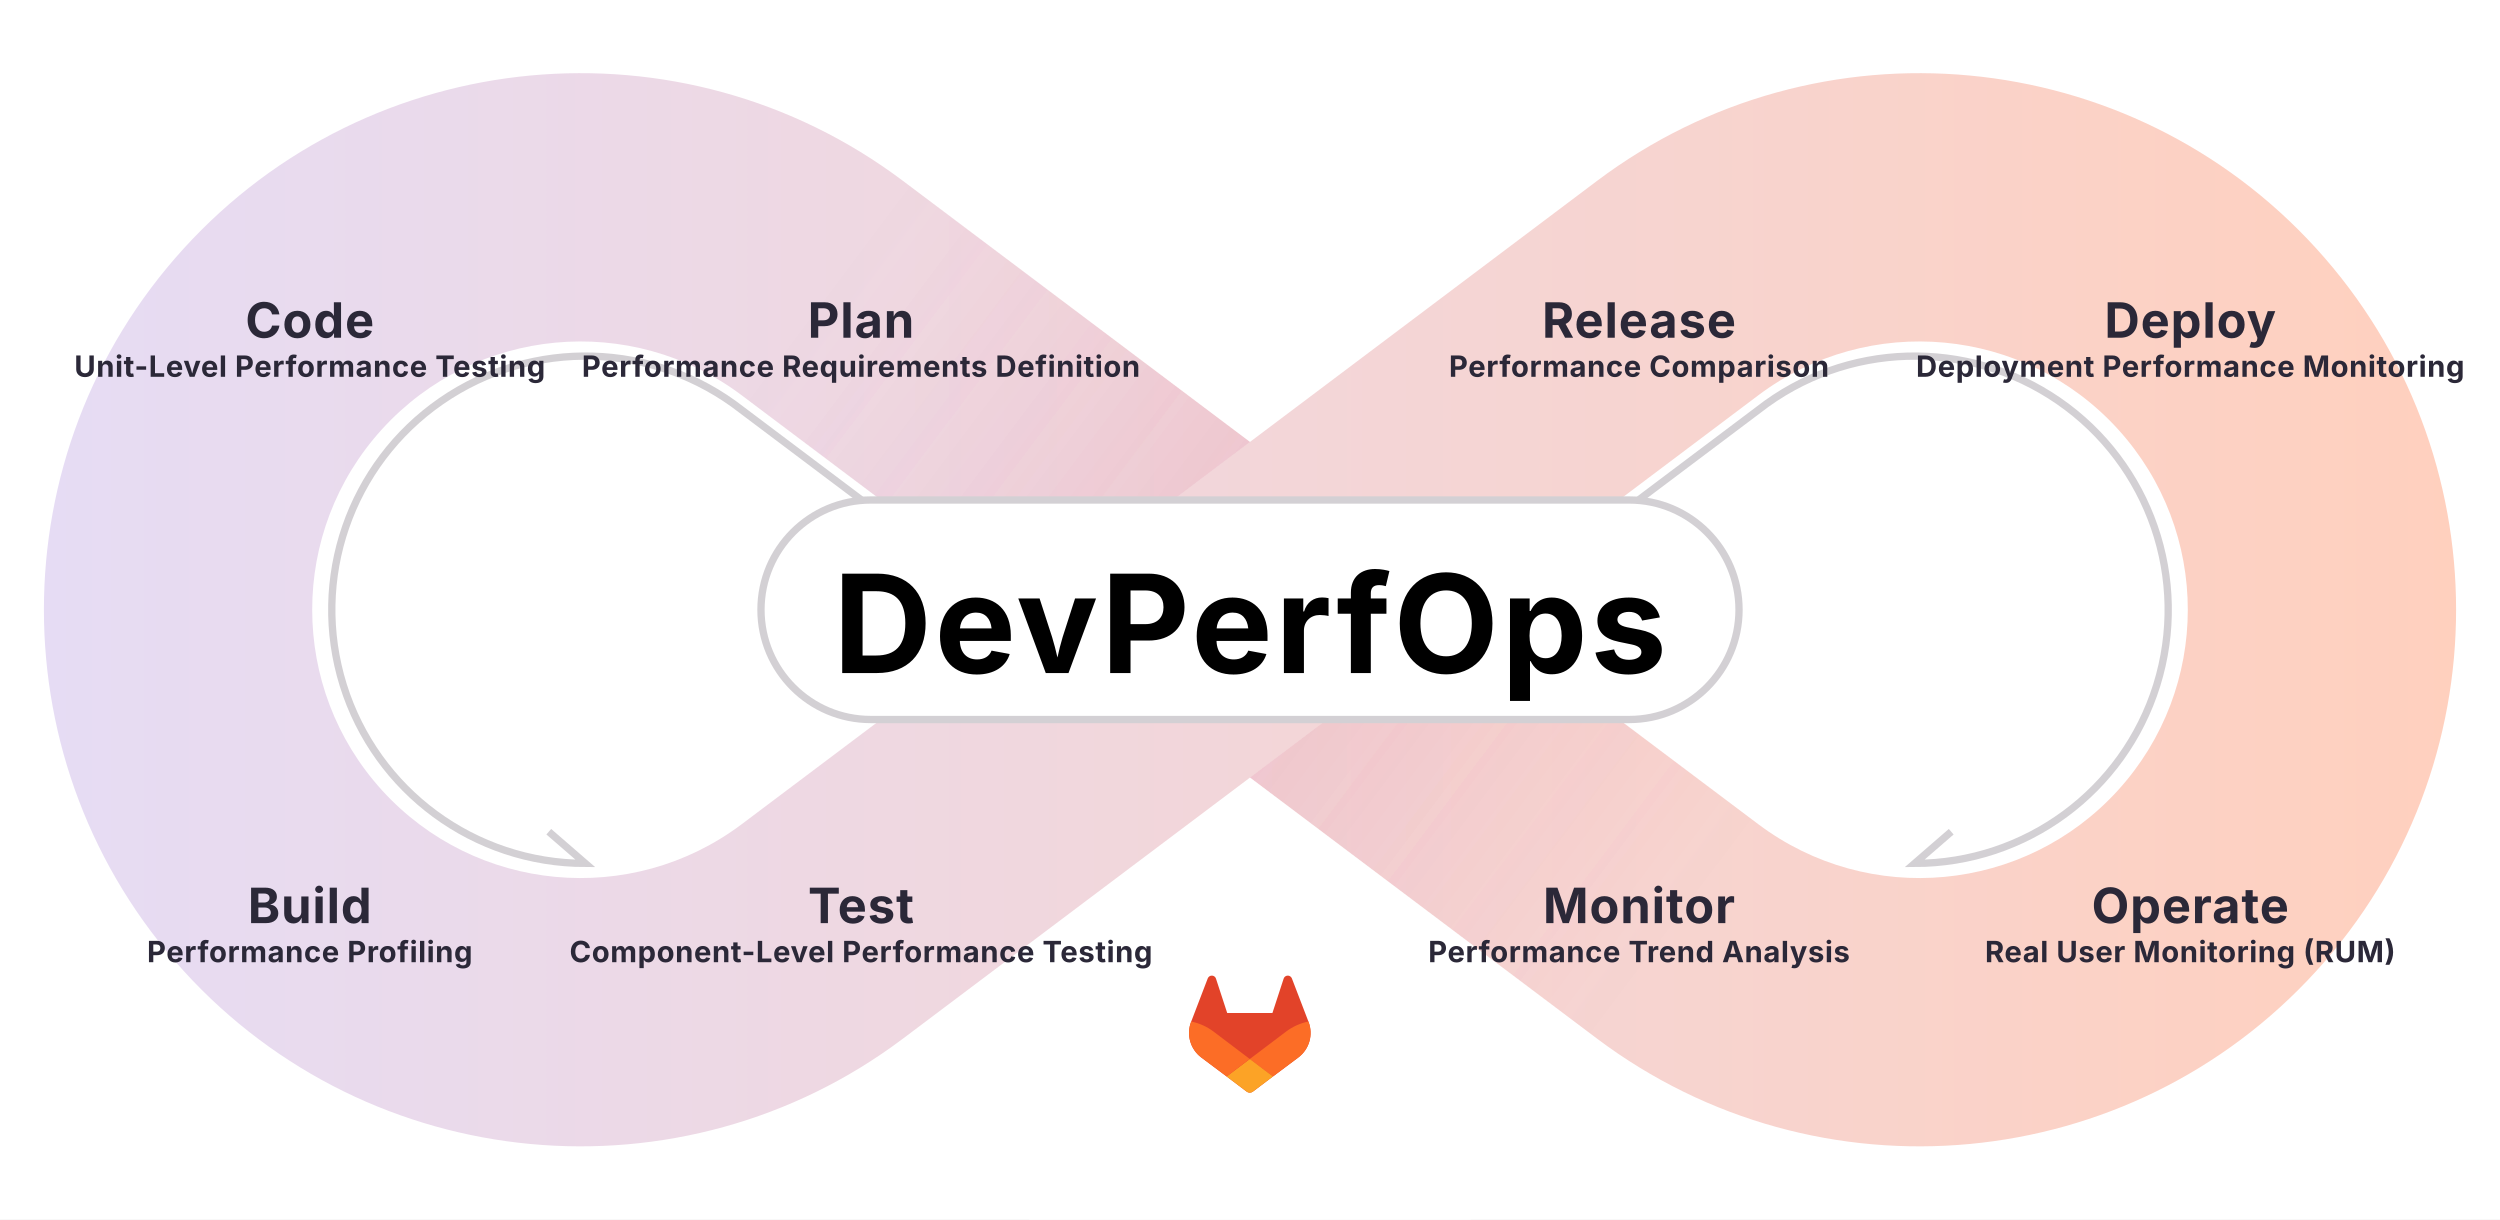
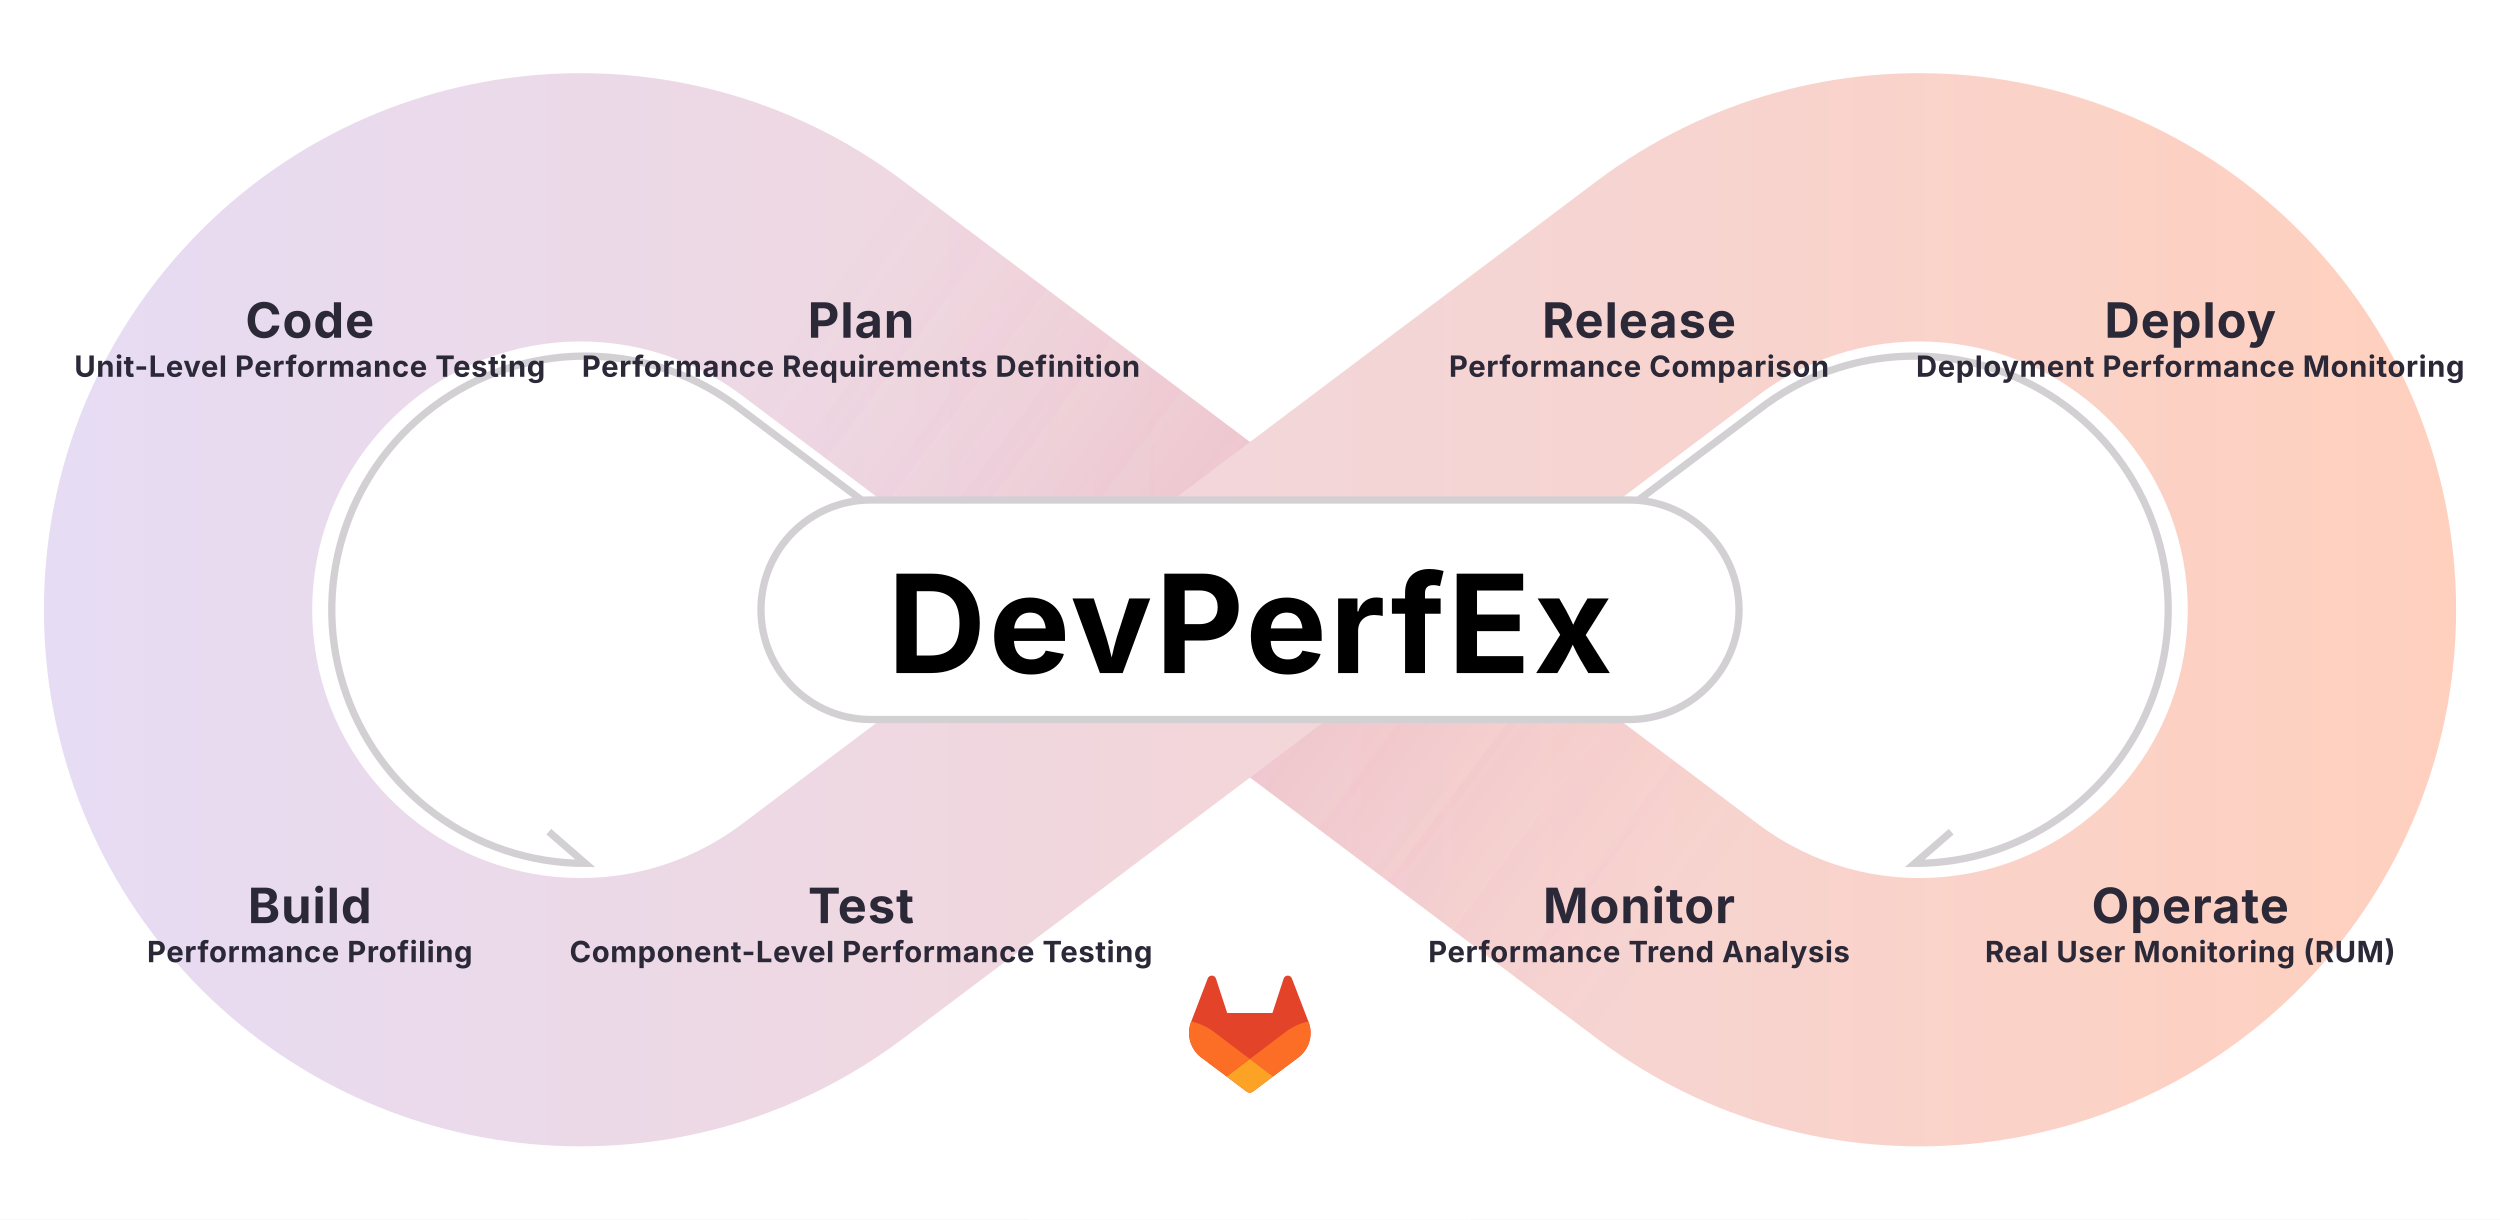
<svg xmlns="http://www.w3.org/2000/svg" viewBox="0 0 1025 500" role="img" aria-label="GitLab DevSecOps Lifecycle with Performance">
  <style>
    .text {
      font-family: Inter, Source Sans Pro, sans-serif;
      font-size: 20px;
      font-weight: bold;
      fill: #2b2838;
      letter-spacing: .02em;
      dominant-baseline: middle;
      text-anchor: middle;
    }

    .text2 {
      font-size: 26px;
      fill: #2b2838;
    }

    .process {
      font-size: 12px;
      fill: #2b2838;
    }

    .devsecops {
      font-size: 56px;
      fill: black;
    }

    .mix {
      mix-blend-mode: color-burn;
    }

    .line {
      fill: none;
      stroke: #2b2838;
      stroke-width: 2px;
    }

    .highlighted {
      font-size: 22px;
    }

    .highlightedline {
      stroke-width: 3px;
    }

    .white_fill {
      fill: #fff;
    }

    .faded {
      fill: #a09fa4;
    }

    .fadestroke {
      stroke: #a09fa4;
    }

    .lightline {
      stroke: #d3d0d4;
      stroke-width: 3px;
    }
  </style>
  <linearGradient id="linear-gradient" x1="18" y1="250" x2="1007" y2="250" gradientTransform="matrix(1, 0, 0, 1, 0, 0)" gradientUnits="userSpaceOnUse">
    <stop offset="0" stop-color="#e6dcf4" />
    <stop offset="1" stop-color="#ffd0be" />
  </linearGradient>
  <linearGradient id="linear-gradient-2" x1="720.88" y1="337.91" x2="370.24" y2="74.18" gradientTransform="matrix(1, 0, 0, 1, 0, 0)" gradientUnits="userSpaceOnUse">
    <stop offset="0" stop-color="#2b2838" stop-opacity=".24" />
    <stop offset="1" stop-color="#45424d" stop-opacity="0" />
  </linearGradient>
  <linearGradient id="linear-gradient-3" x1="304.12" y1="162.09" x2="654.76" y2="425.82" gradientTransform="matrix(1, 0, 0, 1, 0, 0)" gradientUnits="userSpaceOnUse">
    <stop offset="0" stop-color="#2b2838" stop-opacity=".24" />
    <stop offset="1" stop-color="#45424d" stop-opacity="0" />
  </linearGradient>
  <path id="background" fill="#fff" d="M 0,0 L 1025,0 L 1025,500 L 0,500" />
  <path id="clear_1" fill="#fff" d="M -3,190 L -3,310 L 1028,310 L 1028,190" />
  <path id="clear_2" fill="#fff" d="M 422,0 L 603,0 L 603,500 L 422,500" />
  <path id="loop" fill="url(#linear-gradient)" d="M 512.5,181.18 L 370.24,74.18 a220,220 0 1,0 0,351.64 L 512.5,318.8 L 654.76,425.82 a220,220 0 1,0 0,-351.64">
  </path>
  <path id="cutout_1" fill="#fff" d="M 421,250 L 304.12,162.09 a110,110 0 1,0 0,175.82" />
  <path id="cutout_2" fill="#fff" d="M 604,250 L 720.88,162.09 a110,110 0 1,1 0,175.82" />
  <path id="shadow_1" fill="url(#linear-gradient-2)" class="mix" d="M 512.5,181.18 L 421,250 L 304.12,162.09 L 370.24,74.18" />
  <path id="shadow_2" fill="url(#linear-gradient-3)" class="mix" d="M 512.5,318.8 L 604,250 L 720.88,337.91 L 654.76,425.82" />
  <path class="lightline" fill="none" d="M 421,256 L 304.12,168.09 a104,104 0 1,0 -64.12,185.91 L 225,341" />
  <path class="lightline" fill="none" d="M 604,256 L 720.88,168.09 a104,104 0 1,1 64.12,185.91 L 800,341" />
  <path fill="#fff" class="lightline" d="M 357,205 L 668,205 a45,45 0 0,1 0,90 L 357,295 a45,45 0 0,1 0,-90" />
  <path d="M536.514 419L536.448 418.82L529.663 401.124C529.526 400.778 529.281 400.483 528.965 400.283C528.73 400.131 528.461 400.039 528.184 400.01C527.905 399.981 527.624 400.018 527.363 400.118C527.1 400.216 526.866 400.376 526.676 400.583C526.488 400.789 526.35 401.037 526.274 401.306L521.695 415.326H503.151L498.571 401.306C498.495 401.037 498.357 400.79 498.169 400.584C497.979 400.378 497.745 400.219 497.484 400.119C497.221 400.02 496.941 399.982 496.662 400.011C496.384 400.04 496.116 400.133 495.88 400.283C495.565 400.483 495.32 400.778 495.183 401.124L488.403 418.824L488.331 419C487.355 421.551 487.235 424.35 487.989 426.976C488.743 429.601 490.33 431.911 492.511 433.556L492.536 433.575L492.594 433.62L502.914 441.355L508.034 445.224L511.145 447.575C511.51 447.851 511.955 448 512.411 448C512.869 448 513.314 447.851 513.679 447.575L516.789 445.224L521.909 441.355L532.303 433.575L532.331 433.553C534.513 431.909 536.1 429.6 536.854 426.975C537.609 424.35 537.489 421.551 536.514 419Z" fill="#E24329" />
  <path d="M536.514 419L536.448 418.82C533.141 419.499 530.028 420.899 527.328 422.923L512.431 434.186L521.916 441.355L532.309 433.575L532.339 433.553C534.517 431.908 536.104 429.599 536.858 426.974C537.61 424.349 537.49 421.55 536.514 419Z" fill="#FC6D26" />
  <path d="M502.914 441.355L508.034 445.224L511.145 447.575C511.51 447.851 511.954 448 512.411 448C512.869 448 513.314 447.851 513.679 447.575L516.789 445.224L521.909 441.355L512.425 434.186L502.914 441.355Z" fill="#FCA326" />
  <path d="M497.519 422.923C494.82 420.9 491.706 419.5 488.403 418.824L488.331 419C487.355 421.551 487.235 424.35 487.989 426.976C488.743 429.601 490.33 431.911 492.511 433.556L492.536 433.575L492.594 433.62L502.914 441.355L512.405 434.186L497.519 422.923Z" fill="#FC6D26" />
-   <text x="50%" y="255" class="text devsecops">DevPerfOps</text>
+   <text x="50%" y="255" class="text devsecops">DevPerfEx</text>
  <text x="353" y="131" class="text">Plan</text>
  <text x="353" y="150" class="text process">Performance Requirements Definition</text>
  <text x="127" y="131" class="text">Code</text>
  <text x="127" y="150" class="text process">Unit-Level Performance Testing</text>
  <text x="127" y="371" class="text">Build</text>
  <text x="127" y="390" class="text process">Performance Profiling</text>
  <text x="353" y="371" class="text">Test</text>
  <text x="353" y="390" class="text process">Component-Level Performance Testing</text>
  <text x="672" y="131" class="text">Release</text>
  <text x="672" y="150" class="text process">Performance Comparison</text>
  <text x="898" y="131" class="text">Deploy</text>
  <text x="898" y="150" class="text process">Deployment Performance Monitoring</text>
  <text x="898" y="371" class="text">Operate</text>
  <text x="898" y="390" class="text process">Real User Monitoring (RUM)</text>
  <text x="672" y="371" class="text">Monitor</text>
  <text x="672" y="390" class="text process">Performance Trend Analysis</text>
</svg>
